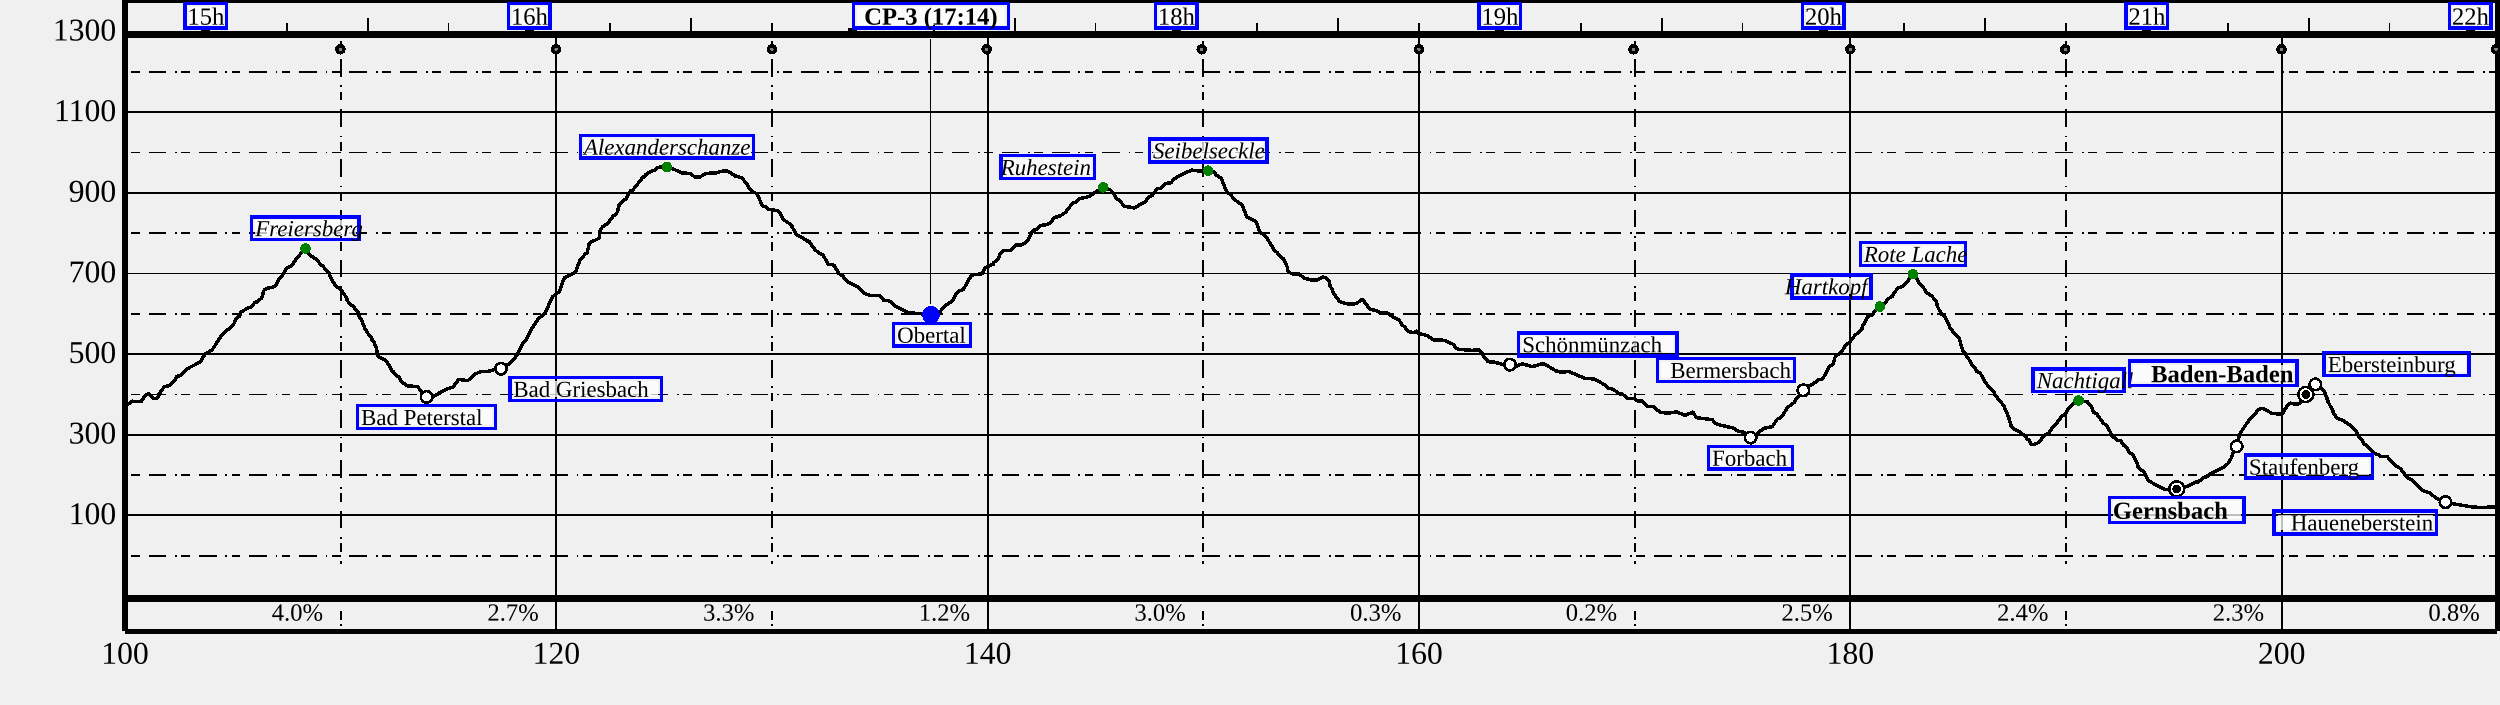
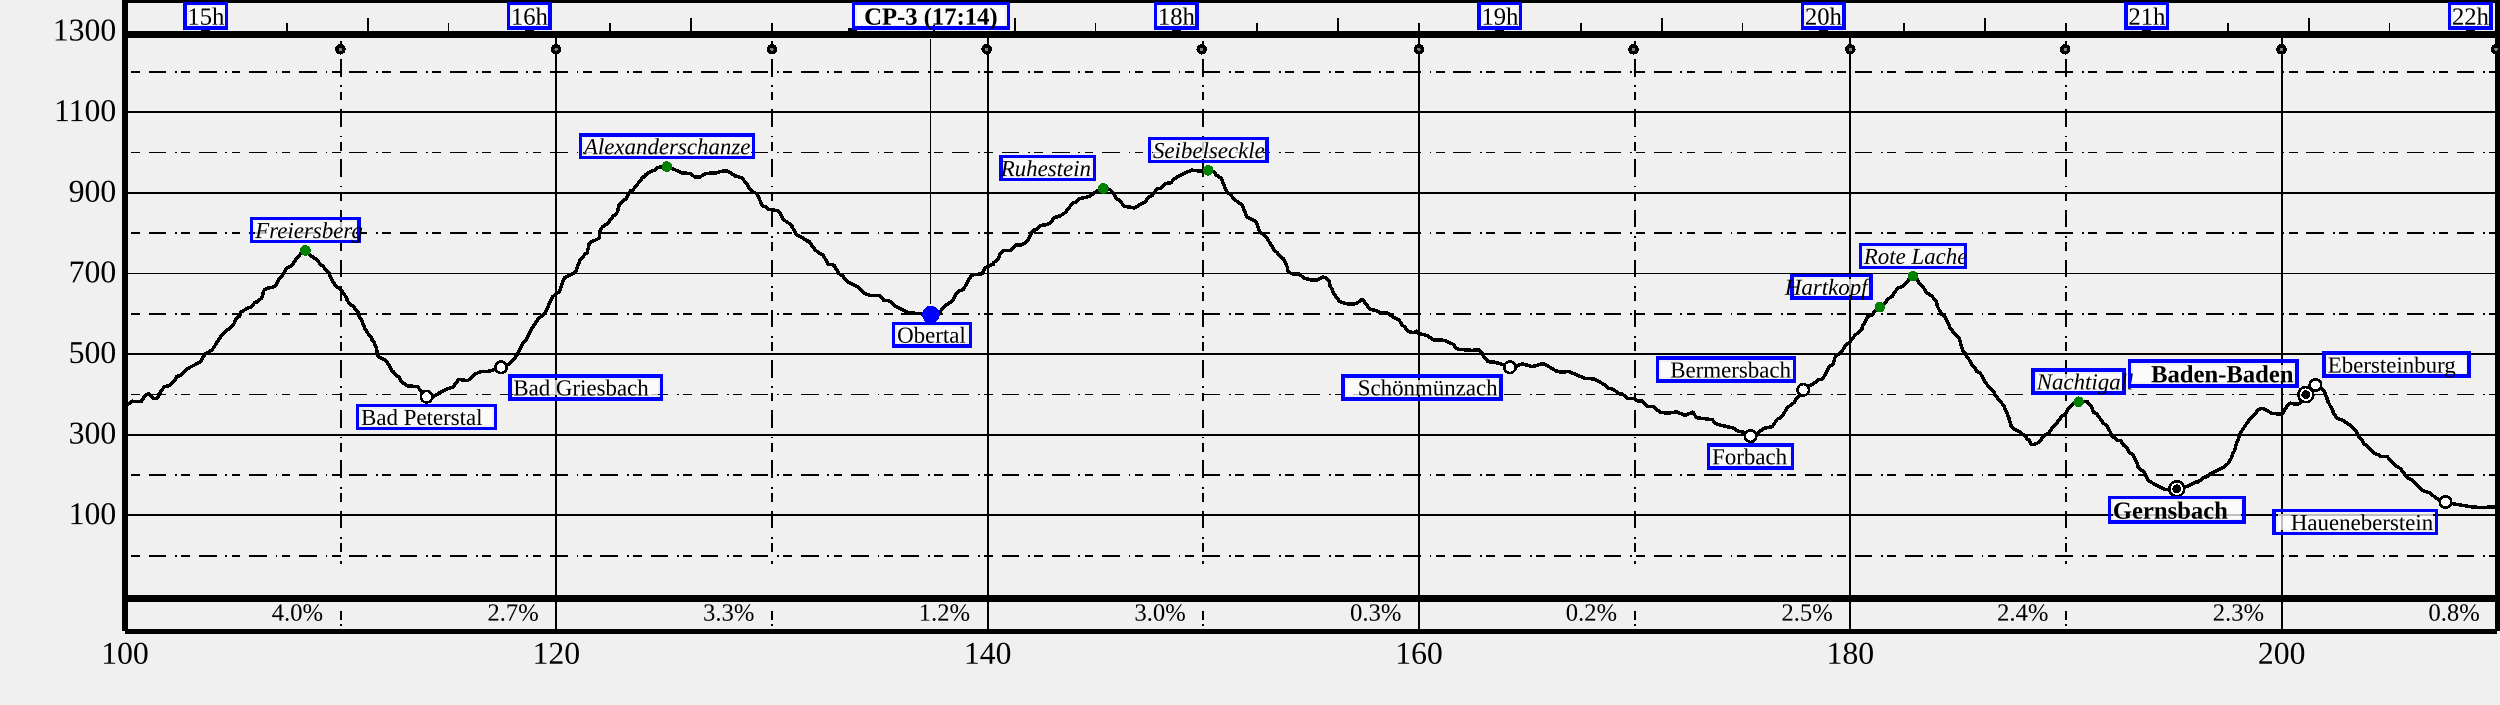
<svg xmlns="http://www.w3.org/2000/svg" height="400" width="1420">
  <g font-size="18" id="world" shape-rendering="crispEdges">
    <g id="BG" />
    <g id="SB" transform="translate(71 360)">
      <text text-anchor="middle" x="0" y="17">
100
</text>
      <text text-anchor="middle" x="245" y="17">
120
</text>
      <text text-anchor="middle" x="490" y="17">
140
</text>
      <text text-anchor="middle" x="735" y="17">
160
</text>
      <text text-anchor="middle" x="980" y="17">
180
</text>
      <text text-anchor="middle" x="1225" y="17">
200
</text>
    </g>
    <g id="SD" transform="translate(71 0)">
      <path d="M0,0 L1347.5,0" stroke="black" stroke-width="3" />
      <path d="M0,0 L0,358.5" stroke="black" stroke-width="3" />
      <path d="M0,358.5 L1347.5,358.5" stroke="black" stroke-width="3" />
      <path d="M1347.5,0 L1347.5,358.5" stroke="black" stroke-width="3" />
      <path d="M0,358.5 L1347.5,358.5" stroke="black" stroke-width="1" />
      <path d="M0,20 L0,358.5" stroke="black" stroke-width="1" />
      <path d="M245,20 L245,358.5" stroke="black" stroke-width="1" />
      <path d="M490,20 L490,358.5" stroke="black" stroke-width="1" />
      <path d="M735,20 L735,358.5" stroke="black" stroke-width="1" />
      <path d="M980,20 L980,358.5" stroke="black" stroke-width="1" />
      <path d="M1225,20 L1225,358.5" stroke="black" stroke-width="1" />
      <path d="M122.5,20 L122.5,320.5" stroke="black" stroke-dasharray="1.0,2.5,5.0,5.0,10.0,5.0" />
      <path d="M367.5,20 L367.5,320.5" stroke="black" stroke-dasharray="1.0,2.5,5.0,5.0,10.0,5.0" />
      <path d="M612.5,20 L612.5,320.5" stroke="black" stroke-dasharray="1.0,2.5,5.0,5.0,10.0,5.0" />
      <path d="M857.5,20 L857.5,320.5" stroke="black" stroke-dasharray="1.0,2.5,5.0,5.0,10.0,5.0" />
      <path d="M1102.5,20 L1102.5,320.5" stroke="black" stroke-dasharray="1.0,2.5,5.0,5.0,10.0,5.0" />
      <path d="M1347.5,20 L1347.5,320.5" stroke="black" stroke-dasharray="1.0,2.5,5.0,5.0,10.0,5.0" />
      <path d="M0,338.5 L1347.5,338.5" stroke="black" stroke-width="1" />
      <path d="M0,292.714 L1347.5,292.714" stroke="black" stroke-width="1" />
      <path d="M0,246.929 L1347.5,246.929" stroke="black" stroke-width="1" />
      <path d="M0,201.143 L1347.5,201.143" stroke="black" stroke-width="1" />
      <path d="M0,155.357 L1347.5,155.357" stroke="black" stroke-width="1" />
      <path d="M0,109.571 L1347.5,109.571" stroke="black" stroke-width="1" />
      <path d="M0,63.786 L1347.5,63.786" stroke="black" stroke-width="1" />
      <path d="M0,18 L1347.5,18" stroke="black" stroke-width="1" />
      <path d="M0,315.607 L1347.5,315.607" stroke="black" stroke-dasharray="1.0,2.5,5.0,5.0,10.0,5.0" />
      <path d="M0,269.821 L1347.5,269.821" stroke="black" stroke-dasharray="1.0,2.5,5.0,5.0,10.0,5.0" />
      <path d="M0,224.036 L1347.5,224.036" stroke="black" stroke-dasharray="1.0,2.5,5.0,5.0,10.0,5.0" />
      <path d="M0,178.25 L1347.5,178.25" stroke="black" stroke-dasharray="1.0,2.5,5.0,5.0,10.0,5.0" />
      <path d="M0,132.464 L1347.5,132.464" stroke="black" stroke-dasharray="1.0,2.5,5.0,5.0,10.0,5.0" />
      <path d="M0,86.679 L1347.5,86.679" stroke="black" stroke-dasharray="1.0,2.5,5.0,5.0,10.0,5.0" />
      <path d="M0,40.893 L1347.5,40.893" stroke="black" stroke-dasharray="1.0,2.5,5.0,5.0,10.0,5.0" />
      <path d="M0,-4.893 L1347.5,-4.893" stroke="black" stroke-dasharray="1.0,2.5,5.0,5.0,10.0,5.0" />
      <path d="M0,20 L1347.5,20" stroke="black" stroke-width="3" />
      <g>
        <path d="M45.938,20 L45.938,16" stroke="black" stroke-width="5" />
        <path d="M91.875,20 L91.875,13" stroke="black" stroke-width="1" />
        <path d="M137.812,20 L137.812,10" stroke="black" stroke-width="1" />
        <path d="M183.75,20 L183.75,13" stroke="black" stroke-width="1" />
        <path d="M229.688,20 L229.688,16" stroke="black" stroke-width="5" />
        <path d="M275.625,20 L275.625,13" stroke="black" stroke-width="1" />
        <path d="M321.562,20 L321.562,10" stroke="black" stroke-width="1" />
        <path d="M367.5,20 L367.5,13" stroke="black" stroke-width="1" />
        <path d="M413.438,20 L413.438,16" stroke="black" stroke-width="5" />
        <path d="M459.375,20 L459.375,13" stroke="black" stroke-width="1" />
        <path d="M505.312,20 L505.312,10" stroke="black" stroke-width="1" />
        <path d="M551.25,20 L551.25,13" stroke="black" stroke-width="1" />
        <path d="M597.188,20 L597.188,16" stroke="black" stroke-width="5" />
        <path d="M643.125,20 L643.125,13" stroke="black" stroke-width="1" />
        <path d="M689.062,20 L689.062,10" stroke="black" stroke-width="1" />
        <path d="M735,20 L735,13" stroke="black" stroke-width="1" />
        <path d="M780.938,20 L780.938,16" stroke="black" stroke-width="5" />
        <path d="M826.875,20 L826.875,13" stroke="black" stroke-width="1" />
        <path d="M872.812,20 L872.812,10" stroke="black" stroke-width="1" />
        <path d="M918.75,20 L918.75,13" stroke="black" stroke-width="1" />
        <path d="M964.688,20 L964.688,16" stroke="black" stroke-width="5" />
        <path d="M1010.625,20 L1010.625,13" stroke="black" stroke-width="1" />
        <path d="M1056.562,20 L1056.562,10" stroke="black" stroke-width="1" />
        <path d="M1102.5,20 L1102.5,13" stroke="black" stroke-width="1" />
        <path d="M1148.438,20 L1148.438,16" stroke="black" stroke-width="5" />
        <path d="M1194.375,20 L1194.375,13" stroke="black" stroke-width="1" />
        <path d="M1240.312,20 L1240.312,10" stroke="black" stroke-width="1" />
        <path d="M1286.25,20 L1286.25,13" stroke="black" stroke-width="1" />
        <path d="M1332.188,20 L1332.188,16" stroke="black" stroke-width="5" />
      </g>
      <text font-size="14" text-anchor="end" x="112.5" y="352.5">
4.0%
</text>
      <text font-size="14" text-anchor="end" x="235" y="352.5">
2.7%
</text>
      <text font-size="14" text-anchor="end" x="357.5" y="352.5">
3.3%
</text>
      <text font-size="14" text-anchor="end" x="480" y="352.5">
1.2%
</text>
      <text font-size="14" text-anchor="end" x="602.5" y="352.5">
3.0%
</text>
      <text font-size="14" text-anchor="end" x="725" y="352.5">
0.3%
</text>
      <text font-size="14" text-anchor="end" x="847.5" y="352.5">
0.2%
</text>
      <text font-size="14" text-anchor="end" x="970" y="352.5">
2.5%
</text>
      <text font-size="14" text-anchor="end" x="1092.5" y="352.5">
2.4%
</text>
      <text font-size="14" text-anchor="end" x="1215" y="352.5">
2.3%
</text>
      <text font-size="14" text-anchor="end" x="1337.5" y="352.5">
0.8%
</text>
      <path d="M122.5,355.5 L122.5,340.5" stroke="black" stroke-dasharray="1.0,2.5,5.0,5.0,10.0,5.0" />
      <path d="M367.5,355.5 L367.5,340.5" stroke="black" stroke-dasharray="1.0,2.5,5.0,5.0,10.0,5.0" />
      <path d="M612.5,355.5 L612.5,340.5" stroke="black" stroke-dasharray="1.0,2.5,5.0,5.0,10.0,5.0" />
      <path d="M857.5,355.5 L857.5,340.5" stroke="black" stroke-dasharray="1.0,2.5,5.0,5.0,10.0,5.0" />
      <path d="M1102.5,355.5 L1102.5,340.5" stroke="black" stroke-dasharray="1.0,2.5,5.0,5.0,10.0,5.0" />
      <path d="M1347.5,355.5 L1347.5,340.5" stroke="black" stroke-dasharray="1.0,2.5,5.0,5.0,10.0,5.0" />
      <path d="M0,340.5 L1347.5,340.5" stroke="black" stroke-width="3" />
      <path d="M0.5,230.6 L4.1,227.9 L8.7,228.2 L9.4,227.8 L11.3,224.8 L13.1,223.7 L13.6,223.6 L16.2,226.5 L18.0,226.3 L19.0,225.5 L19.3,223.8 L22.3,219.7 L25.4,218.9 L28.7,215.6 L29.3,213.9 L31.7,213.2 L35.2,209.5 L43.2,205.4 L43.8,203.6 L45.8,200.8 L49.4,198.9 L54.6,190.8 L57.2,188.0 L60.0,186.2 L62.0,183.6 L63.0,181.3 L65.2,179.4 L65.9,177.3 L70.2,174.6 L71.5,174.6 L74.0,171.5 L75.0,171.5 L77.6,169.3 L78.9,165.0 L80.1,163.9 L84.4,163.0 L85.9,161.8 L87.4,158.7 L89.1,157.0 L91.7,152.3 L94.6,150.9 L98.1,145.9 L98.6,145.9 L99.6,144.2 L101.8,142.1 L102.8,142.2 L105.7,145.4 L109.6,147.9 L110.4,149.5 L112.8,151.6 L114.3,153.8 L115.4,154.2 L118.2,160.4 L118.6,160.4 L119.7,162.4 L122.4,164.2 L125.7,168.9 L126.3,170.7 L128.2,173.4 L129.2,173.6 L132.6,177.5 L133.0,179.5 L133.6,180.7 L133.9,180.7 L136.6,187.5 L136.9,187.5 L137.5,188.8 L139.9,191.7 L140.4,193.1 L141.3,193.8 L142.6,197.3 L144.0,203.1 L144.8,202.9 L148.0,204.6 L150.7,208.5 L151.5,210.7 L152.5,211.2 L153.8,213.1 L155.7,214.2 L156.6,216.3 L159.3,218.5 L160.8,219.2 L166.0,219.6 L171.3,225.3 L174.1,225.9 L180.7,221.9 L186.4,219.7 L189.5,215.5 L194.7,216.2 L199.0,212.4 L202.2,211.0 L206.4,210.9 L214.2,208.6 L218.1,206.7 L221.5,203.5 L222.1,202.0 L223.1,201.0 L225.3,196.0 L227.7,193.1 L230.8,186.9 L234.7,181.1 L238.8,177.9 L239.5,175.6 L240.1,174.9 L240.8,172.8 L242.8,168.6 L246.5,165.7 L247.1,164.6 L249.2,158.5 L249.8,157.7 L255.8,154.8 L258.6,147.3 L261.9,143.9 L262.4,143.9 L263.8,138.0 L269.3,135.3 L269.9,130.9 L271.2,128.8 L274.7,126.6 L275.9,124.3 L276.7,123.7 L277.2,122.3 L278.1,122.3 L279.6,120.5 L280.7,116.4 L282.2,114.6 L284.4,113.1 L287.3,108.1 L288.3,108.1 L294.4,100.4 L295.1,100.4 L295.9,99.1 L298.9,97.2 L301.4,96.4 L301.8,95.4 L306.0,94.5 L309.5,95.1 L316.5,98.3 L321.4,98.5 L322.2,99.6 L324.1,100.6 L326.3,100.6 L330.2,98.5 L335.6,98.2 L340.6,96.9 L342.9,97.4 L346.4,99.9 L350.3,100.9 L354.0,105.6 L354.3,106.7 L357.0,109.1 L358.9,110.0 L361.6,115.9 L362.5,117.2 L363.9,117.4 L365.4,118.8 L370.9,119.8 L372.4,121.3 L373.6,124.5 L378.6,127.8 L378.9,128.9 L381.7,133.8 L383.6,134.2 L387.7,137.0 L388.3,136.8 L392.0,142.0 L395.0,144.2 L396.3,144.6 L399.4,150.0 L402.6,150.5 L405.6,155.5 L407.5,156.6 L410.1,159.8 L416.1,163.0 L420.1,166.6 L423.2,167.8 L428.5,167.7 L431.1,170.7 L433.6,170.8 L435.5,171.7 L437.1,173.6 L445.1,177.6 L457.8,178.7 L462.8,177.2 L465.7,173.7 L469.9,170.9 L472.4,166.4 L473.5,165.3 L476.2,164.4 L480.0,157.6 L481.4,156.1 L486.7,155.6 L488.5,152.1 L492.6,150.3 L493.0,150.6 L493.5,149.1 L495.9,147.2 L496.9,144.6 L498.9,142.3 L503.0,142.2 L506.1,139.1 L508.9,139.3 L511.9,137.5 L512.8,136.7 L514.9,132.2 L516.2,130.7 L517.2,130.7 L519.7,128.1 L524.0,127.5 L525.5,126.5 L528.0,123.6 L531.4,122.5 L534.3,120.5 L538.3,115.3 L540.4,114.6 L541.9,112.9 L547.7,111.6 L553.8,107.4 L556.5,106.8 L559.7,107.8 L561.9,110.5 L563.0,112.7 L564.9,113.8 L567.5,117.1 L573.2,118.1 L579.5,114.6 L581.4,112.0 L583.7,110.8 L586.3,107.1 L588.5,106.9 L591.0,104.2 L594.0,103.9 L595.8,101.8 L599.2,99.6 L605.9,96.6 L611.6,97.3 L614.1,96.6 L618.1,97.4 L620.3,99.8 L622.6,101.1 L626.0,109.5 L627.9,110.2 L628.9,111.8 L632.4,115.2 L634.4,116.2 L637.3,123.4 L641.9,125.5 L643.0,127.3 L644.4,131.7 L646.7,133.2 L648.9,135.6 L650.9,139.2 L651.7,139.5 L652.3,141.8 L654.3,143.3 L656.0,145.6 L658.1,147.0 L660.2,151.8 L660.6,154.2 L662.7,155.5 L666.7,155.5 L669.5,157.8 L673.7,159.1 L677.6,158.9 L680.3,157.4 L682.2,157.8 L683.9,159.4 L684.6,162.8 L685.6,164.0 L686.5,167.0 L687.0,167.0 L688.3,169.5 L689.0,169.8 L689.7,171.2 L693.4,172.5 L697.3,172.7 L699.4,172.4 L702.5,170.2 L703.3,170.5 L707.1,175.7 L711.0,176.4 L713.0,177.7 L717.2,177.9 L720.6,180.4 L723.2,181.4 L723.9,182.1 L725.4,184.8 L726.7,185.4 L728.1,187.6 L729.4,188.5 L731.8,188.9 L733.8,188.0 L734.9,189.4 L740.0,190.7 L742.8,193.0 L749.4,193.3 L754.5,195.6 L756.3,198.0 L757.3,198.4 L765.3,199.0 L768.7,198.5 L770.6,200.1 L771.9,202.7 L774.2,205.4 L778.3,205.8 L788.3,208.8 L793.7,206.6 L799.2,208.3 L805.7,206.4 L812.9,210.7 L815.8,211.4 L819.8,211.0 L829.7,215.0 L834.4,215.2 L840.9,218.8 L842.2,220.4 L845.3,221.1 L848.8,223.7 L850.4,223.7 L853.4,226.4 L856.8,226.3 L859.3,227.7 L861.9,227.9 L862.7,229.1 L864.4,230.2 L864.8,231.0 L868.3,231.0 L871.8,234.1 L876.0,234.7 L881.4,234.0 L886.2,235.9 L890.6,234.0 L892.2,236.7 L893.2,237.3 L901.7,238.4 L902.9,240.1 L905.5,241.3 L913.7,243.2 L915.6,244.7 L920.0,245.6 L921.5,247.3 L923.2,247.7 L926.3,247.0 L930.7,243.3 L935.6,242.4 L938.6,237.9 L939.8,237.6 L941.6,235.9 L944.2,231.5 L948.0,228.7 L949.2,226.3 L950.8,225.1 L954.3,219.8 L958.8,218.3 L961.7,215.6 L963.4,215.7 L965.0,213.9 L968.2,208.1 L970.3,206.8 L971.2,203.2 L971.9,201.8 L973.4,201.4 L974.7,199.6 L975.1,199.6 L977.7,195.6 L979.4,194.7 L982.9,190.0 L984.5,189.2 L986.5,187.0 L987.2,184.7 L988.3,183.0 L989.7,179.9 L992.7,178.7 L993.5,176.9 L996.1,174.4 L998.5,173.7 L1001.6,169.6 L1004.0,168.3 L1004.7,166.7 L1006.8,163.8 L1010.4,162.2 L1010.9,161.2 L1012.4,160.2 L1013.5,158.4 L1015.5,156.9 L1017.5,157.9 L1018.9,160.4 L1022.3,164.4 L1022.9,165.9 L1026.1,168.0 L1028.8,171.2 L1029.5,174.1 L1031.6,178.2 L1034.1,180.6 L1034.4,181.6 L1035.2,182.6 L1036.6,186.2 L1039.5,189.9 L1041.7,191.6 L1043.4,197.8 L1044.2,199.6 L1045.3,200.8 L1046.1,202.8 L1047.6,204.4 L1049.1,207.4 L1050.2,208.1 L1051.9,211.1 L1053.5,211.9 L1054.9,213.5 L1056.3,216.7 L1059.2,220.5 L1061.6,222.6 L1061.9,224.0 L1067.3,230.6 L1068.0,233.0 L1068.7,233.7 L1070.4,238.5 L1071.3,241.9 L1073.0,243.9 L1075.0,244.5 L1080.0,248.2 L1080.5,249.5 L1081.3,249.7 L1082.6,252.2 L1084.1,252.6 L1087.0,251.3 L1090.4,247.1 L1092.7,245.9 L1095.0,242.6 L1097.4,240.4 L1098.0,239.1 L1100.2,236.4 L1102.1,235.0 L1104.2,231.6 L1107.8,228.2 L1114.5,228.1 L1117.0,231.2 L1118.0,234.1 L1119.7,234.8 L1123.8,240.5 L1125.4,241.4 L1127.9,245.8 L1128.1,247.2 L1129.2,248.5 L1130.1,248.2 L1130.3,248.9 L1131.8,250.1 L1133.5,250.3 L1135.2,252.9 L1137.1,254.2 L1138.6,257.3 L1140.3,257.8 L1142.7,262.6 L1143.6,265.8 L1146.6,267.9 L1149.3,273.1 L1158.4,278.0 L1163.6,278.0 L1169.6,277.0 L1175.9,273.9 L1177.5,273.7 L1180.9,271.2 L1183.3,270.4 L1184.2,269.3 L1192.7,264.9 L1194.4,263.4 L1196.4,260.1 L1197.6,256.9 L1198.3,255.8 L1199.4,251.2 L1199.9,250.5 L1201.2,246.7 L1202.9,243.8 L1207.3,237.4 L1210.7,234.2 L1211.5,232.7 L1214.0,231.8 L1219.3,234.7 L1224.9,235.4 L1225.4,234.5 L1226.0,234.5 L1226.3,233.5 L1228.5,229.9 L1229.8,229.0 L1234.0,229.8 L1235.2,228.9 L1237.3,226.8 L1238.5,224.1 L1240.9,221.2 L1241.2,220.0 L1244.2,218.6 L1247.2,220.0 L1249.6,223.0 L1251.4,228.3 L1253.6,232.5 L1253.8,232.5 L1254.3,234.4 L1256.6,237.7 L1259.4,238.6 L1264.8,242.1 L1267.5,245.3 L1269.1,248.6 L1270.6,250.1 L1271.7,252.2 L1273.6,253.3 L1277.5,257.5 L1279.8,258.2 L1281.3,259.4 L1284.8,259.2 L1289.2,264.2 L1292.5,266.2 L1296.0,271.0 L1299.7,273.1 L1305.2,278.7 L1309.4,280.1 L1312.9,283.2 L1319.8,285.7 L1334.3,288.1 L1340.4,288.2 L1346.7,287.8" fill="transparent" id="track" stroke="black" stroke-linejoin="miter" stroke-miterlimit="1" stroke-width="2" />
      <g>
        <g>
          <circle cx="1346.74" cy="28" fill="Gray" id="user-step" r="2" stroke="black" stroke-width="2" />
        </g>
        <g>
          <circle cx="1224.894" cy="28" fill="Gray" id="user-step" r="2" stroke="black" stroke-width="2" />
        </g>
        <g>
          <circle cx="1102.057" cy="28" fill="Gray" id="user-step" r="2" stroke="black" stroke-width="2" />
        </g>
        <g>
          <circle cx="979.969" cy="28" fill="Gray" id="user-step" r="2" stroke="black" stroke-width="2" />
        </g>
        <g>
          <circle cx="856.816" cy="28" fill="Gray" id="user-step" r="2" stroke="black" stroke-width="2" />
        </g>
        <g>
          <circle cx="734.93" cy="28" fill="Gray" id="user-step" r="2" stroke="black" stroke-width="2" />
        </g>
        <g>
          <circle cx="611.581" cy="28" fill="Gray" id="user-step" r="2" stroke="black" stroke-width="2" />
        </g>
        <g>
          <circle cx="489.398" cy="28" fill="Gray" id="user-step" r="2" stroke="black" stroke-width="2" />
        </g>
        <g>
          <circle cx="367.469" cy="28" fill="Gray" id="user-step" r="2" stroke="black" stroke-width="2" />
        </g>
        <g>
          <circle cx="244.851" cy="28" fill="Gray" id="user-step" r="2" stroke="black" stroke-width="2" />
        </g>
        <g>
          <circle cx="122.356" cy="28" fill="Gray" id="user-step" r="2" stroke="black" stroke-width="2" />
        </g>
        <g />
        <g transform="translate(1332.187 17)">
          <rect fill="white" fill-opacity="0.75" height="10" id="label-bg" width="19.625" x="-9.812" y="-13" />
          <rect fill="none" height="14" id="label-dbg" stroke="blue" stroke-width="2" width="23.625" x="-11.812" y="-15" />
          <text font-size="14.0" font-style="normal" font-weight="normal" id="" text-anchor="middle" x="0.000" y="-3.000">
22h
</text>
        </g>
        <g />
        <g transform="translate(1148.437 17)">
          <rect fill="white" fill-opacity="0.75" height="10" id="label-bg" width="19.625" x="-9.812" y="-13" />
          <rect fill="none" height="14" id="label-dbg" stroke="blue" stroke-width="2" width="23.625" x="-11.812" y="-15" />
          <text font-size="14.0" font-style="normal" font-weight="normal" id="" text-anchor="middle" x="0.000" y="-3.000">
21h
</text>
        </g>
        <g />
        <g transform="translate(964.6875 17)">
          <rect fill="white" fill-opacity="0.75" height="10" id="label-bg" width="19.625" x="-9.812" y="-13" />
          <rect fill="none" height="14" id="label-dbg" stroke="blue" stroke-width="2" width="23.625" x="-11.812" y="-15" />
          <text font-size="14.0" font-style="normal" font-weight="normal" id="" text-anchor="middle" x="0.000" y="-3.000">
20h
</text>
        </g>
        <g />
        <g transform="translate(780.9375 17)">
          <rect fill="white" fill-opacity="0.75" height="10" id="label-bg" width="19.625" x="-9.812" y="-13" />
          <rect fill="none" height="14" id="label-dbg" stroke="blue" stroke-width="2" width="23.625" x="-11.812" y="-15" />
          <text font-size="14.0" font-style="normal" font-weight="normal" id="" text-anchor="middle" x="0.000" y="-3.000">
19h
</text>
        </g>
        <g />
        <g transform="translate(597.1875 17)">
          <rect fill="white" fill-opacity="0.75" height="10" id="label-bg" width="19.625" x="-9.812" y="-13" />
          <rect fill="none" height="14" id="label-dbg" stroke="blue" stroke-width="2" width="23.625" x="-11.812" y="-15" />
          <text font-size="14.0" font-style="normal" font-weight="normal" id="" text-anchor="middle" x="0.000" y="-3.000">
18h
</text>
        </g>
        <g />
        <g transform="translate(229.6875 17)">
          <rect fill="white" fill-opacity="0.75" height="10" id="label-bg" width="19.625" x="-9.812" y="-13" />
          <rect fill="none" height="14" id="label-dbg" stroke="blue" stroke-width="2" width="23.625" x="-11.812" y="-15" />
          <text font-size="14.0" font-style="normal" font-weight="normal" id="" text-anchor="middle" x="0.000" y="-3.000">
16h
</text>
        </g>
        <g />
        <g transform="translate(45.9375 17)">
          <rect fill="white" fill-opacity="0.75" height="10" id="label-bg" width="19.625" x="-9.812" y="-13" />
          <rect fill="none" height="14" id="label-dbg" stroke="blue" stroke-width="2" width="23.625" x="-11.812" y="-15" />
          <text font-size="14.0" font-style="normal" font-weight="normal" id="" text-anchor="middle" x="0.000" y="-3.000">
15h
</text>
        </g>
        <g>
-           <circle cx="1109.678" cy="227.47" fill="Green" id="18/wp" r="3" />
-         </g>
-         <g transform="translate(1109.678 227.4696)">
+           <circle cx="1109.678" cy="228.195" fill="Green" id="18/wp" r="3" />
+         </g>
+         <g transform="translate(1109.678 228.1946)">
          <rect fill="white" fill-opacity="0.75" height="9" id="label-bg" width="47.642" x="-23.821" y="-16" />
          <rect fill="none" height="13" id="label-dbg" stroke="blue" stroke-width="2" width="51.642" x="-25.821" y="-18" />
          <text font-size="13.0" font-style="italic" font-weight="normal" id="18/wp/text" text-anchor="start" x="-23.821" y="-7.000">
Nachtigall
</text>
        </g>
        <g>
-           <circle cx="996.739" cy="174.129" fill="Green" id="17/wp" r="3" />
-         </g>
-         <g transform="translate(996.7391 174.1293)">
+           <circle cx="996.739" cy="174.404" fill="Green" id="17/wp" r="3" />
+         </g>
+         <g transform="translate(996.7391 174.404)">
          <rect fill="white" fill-opacity="0.75" height="9" id="label-bg" width="40.925" x="-47.925" y="-16" />
          <rect fill="none" height="13" id="label-dbg" stroke="blue" stroke-width="2" width="44.925" x="-49.925" y="-18" />
          <text font-size="13.0" font-style="italic" font-weight="normal" id="17/wp/text" text-anchor="end" x="-7.000" y="-7.000">
Hartkopf
</text>
        </g>
        <g>
-           <circle cx="1015.518" cy="155.746" fill="Green" id="16/wp" r="3" />
-         </g>
-         <g transform="translate(1015.518 155.7463)">
+           <circle cx="1015.518" cy="156.883" fill="Green" id="16/wp" r="3" />
+         </g>
+         <g transform="translate(1015.518 156.8826)">
          <rect fill="white" fill-opacity="0.75" height="9" id="label-bg" width="55.76" x="-27.88" y="-16" />
          <rect fill="none" height="13" id="label-dbg" stroke="blue" stroke-width="2" width="59.76" x="-29.88" y="-18" />
          <text font-size="13.0" font-style="italic" font-weight="normal" id="16/wp/text" text-anchor="start" x="-27.880" y="-7.000">
Rote Lache
</text>
        </g>
        <g>
-           <circle cx="102.479" cy="141.141" fill="Green" id="15/wp" r="3" />
-         </g>
-         <g transform="translate(102.4785 141.1407)">
+           <circle cx="102.479" cy="142.222" fill="Green" id="15/wp" r="3" />
+         </g>
+         <g transform="translate(102.4785 142.2219)">
          <rect fill="white" fill-opacity="0.75" height="9" id="label-bg" width="57.019" x="-28.51" y="-16" />
          <rect fill="none" height="13" id="label-dbg" stroke="blue" stroke-width="2" width="61.019" x="-30.51" y="-18" />
          <text font-size="13.0" font-style="italic" font-weight="normal" id="15/wp/text" text-anchor="start" x="-28.510" y="-7.000">
Freiersberg
</text>
        </g>
        <g>
-           <circle cx="555.669" cy="106.389" fill="Green" id="14/wp" r="3" />
-         </g>
-         <g transform="translate(555.669 106.3893)">
+           <circle cx="555.669" cy="107.01" fill="Green" id="14/wp" r="3" />
+         </g>
+         <g transform="translate(555.669 107.0105)">
          <rect fill="white" fill-opacity="0.75" height="9" id="label-bg" width="49.112" x="-56.112" y="-16" />
          <rect fill="none" height="13" id="label-dbg" stroke="blue" stroke-width="2" width="53.112" x="-58.112" y="-18" />
          <text font-size="13.0" font-style="italic" font-weight="normal" id="14/wp/text" text-anchor="end" x="-7.000" y="-7.000">
Ruhestein
</text>
        </g>
        <g>
-           <circle cx="615.22" cy="96.935" fill="Green" id="13/wp" r="3" />
-         </g>
-         <g transform="translate(615.2201 96.93457)">
+           <circle cx="615.22" cy="96.766" fill="Green" id="13/wp" r="3" />
+         </g>
+         <g transform="translate(615.2201 96.766)">
          <rect fill="white" fill-opacity="0.75" height="9" id="label-bg" width="62.687" x="-31.344" y="-16" />
          <rect fill="none" height="13" id="label-dbg" stroke="blue" stroke-width="2" width="66.687" x="-33.344" y="-18" />
          <text font-size="13.0" font-style="italic" font-weight="normal" id="13/wp/text" text-anchor="start" x="-31.344" y="-7.000">
Seibelseckle
</text>
        </g>
        <g>
-           <circle cx="307.776" cy="94.851" fill="Green" id="12/wp" r="3" />
-         </g>
-         <g transform="translate(307.776 94.85132)">
+           <circle cx="307.776" cy="94.596" fill="Green" id="12/wp" r="3" />
+         </g>
+         <g transform="translate(307.776 94.59623)">
          <rect fill="white" fill-opacity="0.75" height="9" id="label-bg" width="94.246" x="-47.123" y="-16" />
          <rect fill="none" height="13" id="label-dbg" stroke="blue" stroke-width="2" width="98.246" x="-49.123" y="-18" />
          <text font-size="13.0" font-style="italic" font-weight="normal" id="12/wp/text" text-anchor="start" x="-47.123" y="-7.000">
Alexanderschanze
</text>
        </g>
        <g>
-           <circle cx="786.634" cy="207.095" fill="Black" id="11/wp" r="4" />
-           <circle cx="786.634" cy="207.095" fill="white" id="11/wp-little-white" r="2.5" />
-         </g>
-         <g transform="translate(786.6341 207.095)">
-           <rect fill="white" fill-opacity="0.75" height="9" id="label-bg" width="85.828" x="7" y="-16" />
-           <rect fill="none" height="13" id="label-dbg" stroke="blue" stroke-width="2" width="89.828" x="5" y="-18" />
-           <text font-size="13.0" font-style="normal" font-weight="normal" id="11/wp/text" text-anchor="start" x="7.000" y="-7.000">
+           <circle cx="786.634" cy="208.562" fill="Black" id="11/wp" r="4" />
+           <circle cx="786.634" cy="208.562" fill="white" id="11/wp-little-white" r="2.5" />
+         </g>
+         <g transform="translate(786.6341 208.5619)">
+           <rect fill="white" fill-opacity="0.75" height="9" id="label-bg" width="85.828" x="-92.828" y="7" />
+           <rect fill="none" height="13" id="label-dbg" stroke="blue" stroke-width="2" width="89.828" x="-94.828" y="5" />
+           <text font-size="13.0" font-style="normal" font-weight="normal" id="11/wp/text" text-anchor="end" x="-7.000" y="16.000">
Schönmünzach
</text>
        </g>
        <g>
-           <circle cx="1199.379" cy="253.545" fill="Black" id="10/wp" r="4" />
-           <circle cx="1199.379" cy="253.545" fill="white" id="10/wp-little-white" r="2.5" />
-         </g>
-         <g transform="translate(1199.379 253.5446)">
-           <rect fill="white" fill-opacity="0.75" height="9" id="label-bg" width="68.124" x="7" y="7" />
-           <rect fill="none" height="13" id="label-dbg" stroke="blue" stroke-width="2" width="72.124" x="5" y="5" />
-           <text font-size="13.0" font-style="normal" font-weight="normal" id="10/wp/text" text-anchor="start" x="7.000" y="16.000">
- Staufenberg
- </text>
-         </g>
-         <g>
-           <circle cx="1244.166" cy="218.335" fill="Black" id="9/wp" r="4" />
-           <circle cx="1244.166" cy="218.335" fill="white" id="9/wp-little-white" r="2.5" />
-         </g>
-         <g transform="translate(1244.166 218.3354)">
+           <circle cx="1244.166" cy="218.632" fill="Black" id="9/wp" r="4" />
+           <circle cx="1244.166" cy="218.632" fill="white" id="9/wp-little-white" r="2.5" />
+         </g>
+         <g transform="translate(1244.166 218.6316)">
          <rect fill="white" fill-opacity="0.75" height="9" id="label-bg" width="78.285" x="7" y="-16" />
          <rect fill="none" height="13" id="label-dbg" stroke="blue" stroke-width="2" width="82.285" x="5" y="-18" />
          <text font-size="13.0" font-style="normal" font-weight="normal" id="9/wp/text" text-anchor="start" x="7.000" y="-7.000">
Ebersteinburg
</text>
        </g>
        <g>
-           <circle cx="953.288" cy="221.678" fill="Black" id="8/wp" r="4" />
-           <circle cx="953.288" cy="221.678" fill="white" id="8/wp-little-white" r="2.5" />
-         </g>
-         <g transform="translate(953.2882 221.6777)">
+           <circle cx="953.288" cy="221.417" fill="Black" id="8/wp" r="4" />
+           <circle cx="953.288" cy="221.417" fill="white" id="8/wp-little-white" r="2.5" />
+         </g>
+         <g transform="translate(953.2882 221.4173)">
          <rect fill="white" fill-opacity="0.75" height="9" id="label-bg" width="73.897" x="-80.897" y="-16" />
          <rect fill="none" height="13" id="label-dbg" stroke="blue" stroke-width="2" width="77.897" x="-82.897" y="-18" />
          <text font-size="13.0" font-style="normal" font-weight="normal" id="8/wp/text" text-anchor="end" x="-7.000" y="-7.000">
Bermersbach
</text>
        </g>
        <g>
-           <circle cx="458.396" cy="178.662" fill="Black" id="7/wp" r="4" />
-           <circle cx="458.396" cy="178.662" fill="white" id="7/wp-little-white" r="2.5" />
-         </g>
-         <g transform="translate(458.3956 178.6621)">
+           <circle cx="458.396" cy="178.641" fill="Black" id="7/wp" r="4" />
+           <circle cx="458.396" cy="178.641" fill="white" id="7/wp-little-white" r="2.5" />
+         </g>
+         <g transform="translate(458.3956 178.6406)">
          <rect fill="white" fill-opacity="0.75" height="9" id="label-bg" width="39.644" x="-19.822" y="7" />
          <rect fill="none" height="13" id="label-dbg" stroke="blue" stroke-width="2" width="43.644" x="-21.822" y="5" />
          <text font-size="13.0" font-style="normal" font-weight="normal" id="7/wp/text" text-anchor="start" x="-19.822" y="16.000">
Obertal
</text>
        </g>
        <g>
-           <circle cx="1318.04" cy="285.251" fill="Black" id="6/wp" r="4" />
-           <circle cx="1318.04" cy="285.251" fill="white" id="6/wp-little-white" r="2.5" />
-         </g>
-         <g transform="translate(1318.04 285.2512)">
+           <circle cx="1318.04" cy="285.086" fill="Black" id="6/wp" r="4" />
+           <circle cx="1318.04" cy="285.086" fill="white" id="6/wp-little-white" r="2.5" />
+         </g>
+         <g transform="translate(1318.04 285.0861)">
          <rect fill="white" fill-opacity="0.75" height="9" id="label-bg" width="88.291" x="-95.291" y="7" />
          <rect fill="none" height="13" id="label-dbg" stroke="blue" stroke-width="2" width="92.291" x="-97.291" y="5" />
          <text font-size="13.0" font-style="normal" font-weight="normal" id="6/wp/text" text-anchor="end" x="-7.000" y="16.000">
Haueneberstein
</text>
        </g>
        <g>
-           <circle cx="213.57" cy="209.407" fill="Black" id="5/wp" r="4" />
-           <circle cx="213.57" cy="209.407" fill="white" id="5/wp-little-white" r="2.5" />
-         </g>
-         <g transform="translate(213.5701 209.4072)">
+           <circle cx="213.57" cy="208.606" fill="Black" id="5/wp" r="4" />
+           <circle cx="213.57" cy="208.606" fill="white" id="5/wp-little-white" r="2.5" />
+         </g>
+         <g transform="translate(213.5701 208.6059)">
          <rect fill="white" fill-opacity="0.75" height="9" id="label-bg" width="82.288" x="7" y="7" />
          <rect fill="none" height="13" id="label-dbg" stroke="blue" stroke-width="2" width="86.288" x="5" y="5" />
          <text font-size="13.0" font-style="normal" font-weight="normal" id="5/wp/text" text-anchor="start" x="7.000" y="16.000">
Bad Griesbach
</text>
        </g>
        <g>
-           <circle cx="171.279" cy="225.409" fill="Black" id="4/wp" r="4" />
-           <circle cx="171.279" cy="225.409" fill="white" id="4/wp-little-white" r="2.5" />
-         </g>
-         <g transform="translate(171.2791 225.4093)">
+           <circle cx="171.279" cy="225.349" fill="Black" id="4/wp" r="4" />
+           <circle cx="171.279" cy="225.349" fill="white" id="4/wp-little-white" r="2.5" />
+         </g>
+         <g transform="translate(171.2791 225.349)">
          <rect fill="white" fill-opacity="0.75" height="9" id="label-bg" width="74.359" x="-37.18" y="7" />
          <rect fill="none" height="13" id="label-dbg" stroke="blue" stroke-width="2" width="78.359" x="-39.18" y="5" />
          <text font-size="13.0" font-style="normal" font-weight="normal" id="4/wp/text" text-anchor="start" x="-37.180" y="16.000">
Bad Peterstal
</text>
        </g>
        <g>
-           <circle cx="923.326" cy="248.531" fill="Black" id="3/wp" r="4" />
-           <circle cx="923.326" cy="248.531" fill="white" id="3/wp-little-white" r="2.5" />
-         </g>
-         <g transform="translate(923.3256 248.5311)">
+           <circle cx="923.326" cy="247.721" fill="Black" id="3/wp" r="4" />
+           <circle cx="923.326" cy="247.721" fill="white" id="3/wp-little-white" r="2.5" />
+         </g>
+         <g transform="translate(923.3256 247.721)">
          <rect fill="white" fill-opacity="0.75" height="9" id="label-bg" width="43.724" x="-21.862" y="7" />
          <rect fill="none" height="13" id="label-dbg" stroke="blue" stroke-width="2" width="47.724" x="-23.862" y="5" />
          <text font-size="13.0" font-style="normal" font-weight="normal" id="3/wp/text" text-anchor="start" x="-21.862" y="16.000">
Forbach
</text>
        </g>
        <g>
-           <circle cx="1165.384" cy="277.697" fill="Black" id="2/wp" r="5" />
-           <circle cx="1165.384" cy="277.697" fill="white" id="2/wp-little-white" r="3.5" />
-           <circle cx="1165.384" cy="277.697" fill="black" id="2/wp-little-white" r="2.5" />
-         </g>
-         <g transform="translate(1165.384 277.6966)">
+           <circle cx="1165.384" cy="277.607" fill="Black" id="2/wp" r="5" />
+           <circle cx="1165.384" cy="277.607" fill="white" id="2/wp-little-white" r="3.5" />
+           <circle cx="1165.384" cy="277.607" fill="black" id="2/wp-little-white" r="2.5" />
+         </g>
+         <g transform="translate(1165.384 277.6066)">
          <rect fill="white" fill-opacity="0.75" height="10" id="label-bg" width="72.595" x="-36.297" y="7" />
          <rect fill="none" height="14" id="label-dbg" stroke="blue" stroke-width="2" width="76.595" x="-38.297" y="5" />
          <text font-size="14.0" font-style="normal" font-weight="bold" id="2/wp/text" text-anchor="start" x="-36.297" y="17.000">
Gernsbach
</text>
        </g>
        <g>
-           <circle cx="1238.697" cy="224.081" fill="Black" id="1/wp" r="5" />
-           <circle cx="1238.697" cy="224.081" fill="white" id="1/wp-little-white" r="3.5" />
-           <circle cx="1238.697" cy="224.081" fill="black" id="1/wp-little-white" r="2.5" />
-         </g>
-         <g transform="translate(1238.697 224.0815)">
+           <circle cx="1238.697" cy="224.137" fill="Black" id="1/wp" r="5" />
+           <circle cx="1238.697" cy="224.137" fill="white" id="1/wp-little-white" r="3.5" />
+           <circle cx="1238.697" cy="224.137" fill="black" id="1/wp-little-white" r="2.5" />
+         </g>
+         <g transform="translate(1238.697 224.1371)">
          <rect fill="white" fill-opacity="0.75" height="10" id="label-bg" width="91.196" x="-98.196" y="-17" />
          <rect fill="none" height="14" id="label-dbg" stroke="blue" stroke-width="2" width="95.196" x="-100.196" y="-19" />
          <text font-size="14.0" font-style="normal" font-weight="bold" id="1/wp/text" text-anchor="end" x="-7.000" y="-7.000">
Baden-Baden
</text>
        </g>
        <g>
-           <circle cx="457.75" cy="178.822" fill="Blue" id="0/wp" r="5" />
-         </g>
-         <g transform="translate(457.7502 178.8223)">
-           <rect fill="white" fill-opacity="0.75" height="10" id="label-bg" width="84.084" x="-42.042" y="-174.822" />
-           <rect fill="none" height="14" id="label-dbg" stroke="blue" stroke-width="2" width="88.084" x="-44.042" y="-176.822" />
-           <text font-size="14.0" font-style="normal" font-weight="bold" id="" text-anchor="middle" x="0.000" y="-164.822">
+           <circle cx="457.75" cy="178.69" fill="Blue" id="0/wp" r="5" />
+         </g>
+         <g transform="translate(457.7502 178.6902)">
+           <rect fill="white" fill-opacity="0.75" height="10" id="label-bg" width="84.084" x="-42.042" y="-174.69" />
+           <rect fill="none" height="14" id="label-dbg" stroke="blue" stroke-width="2" width="88.084" x="-44.042" y="-176.69" />
+           <text font-size="14.0" font-style="normal" font-weight="bold" id="" text-anchor="middle" x="0.000" y="-164.690">
CP-3 (17:14)
</text>
        </g>
-         <path d="M457.75,22.00 L457.75,172.82" id="link" stroke="black" stroke-linejoin="miter" stroke-miterlimit="1" stroke-width="0.5" />
+         <path d="M457.75,22.00 L457.75,172.69" id="link" stroke="black" stroke-linejoin="miter" stroke-miterlimit="1" stroke-width="0.5" />
      </g>
    </g>
    <g id="SL" transform="translate(0 0)">
      <text text-anchor="end" x="66" y="297.714">
100
</text>
      <text text-anchor="end" x="66" y="251.929">
300
</text>
      <text text-anchor="end" x="66" y="206.143">
500
</text>
      <text text-anchor="end" x="66" y="160.357">
700
</text>
      <text text-anchor="end" x="66" y="114.571">
900
</text>
      <text text-anchor="end" x="66" y="68.786">
1100
</text>
      <text text-anchor="end" x="66" y="23">
1300
</text>
    </g>
  </g>
</svg>
